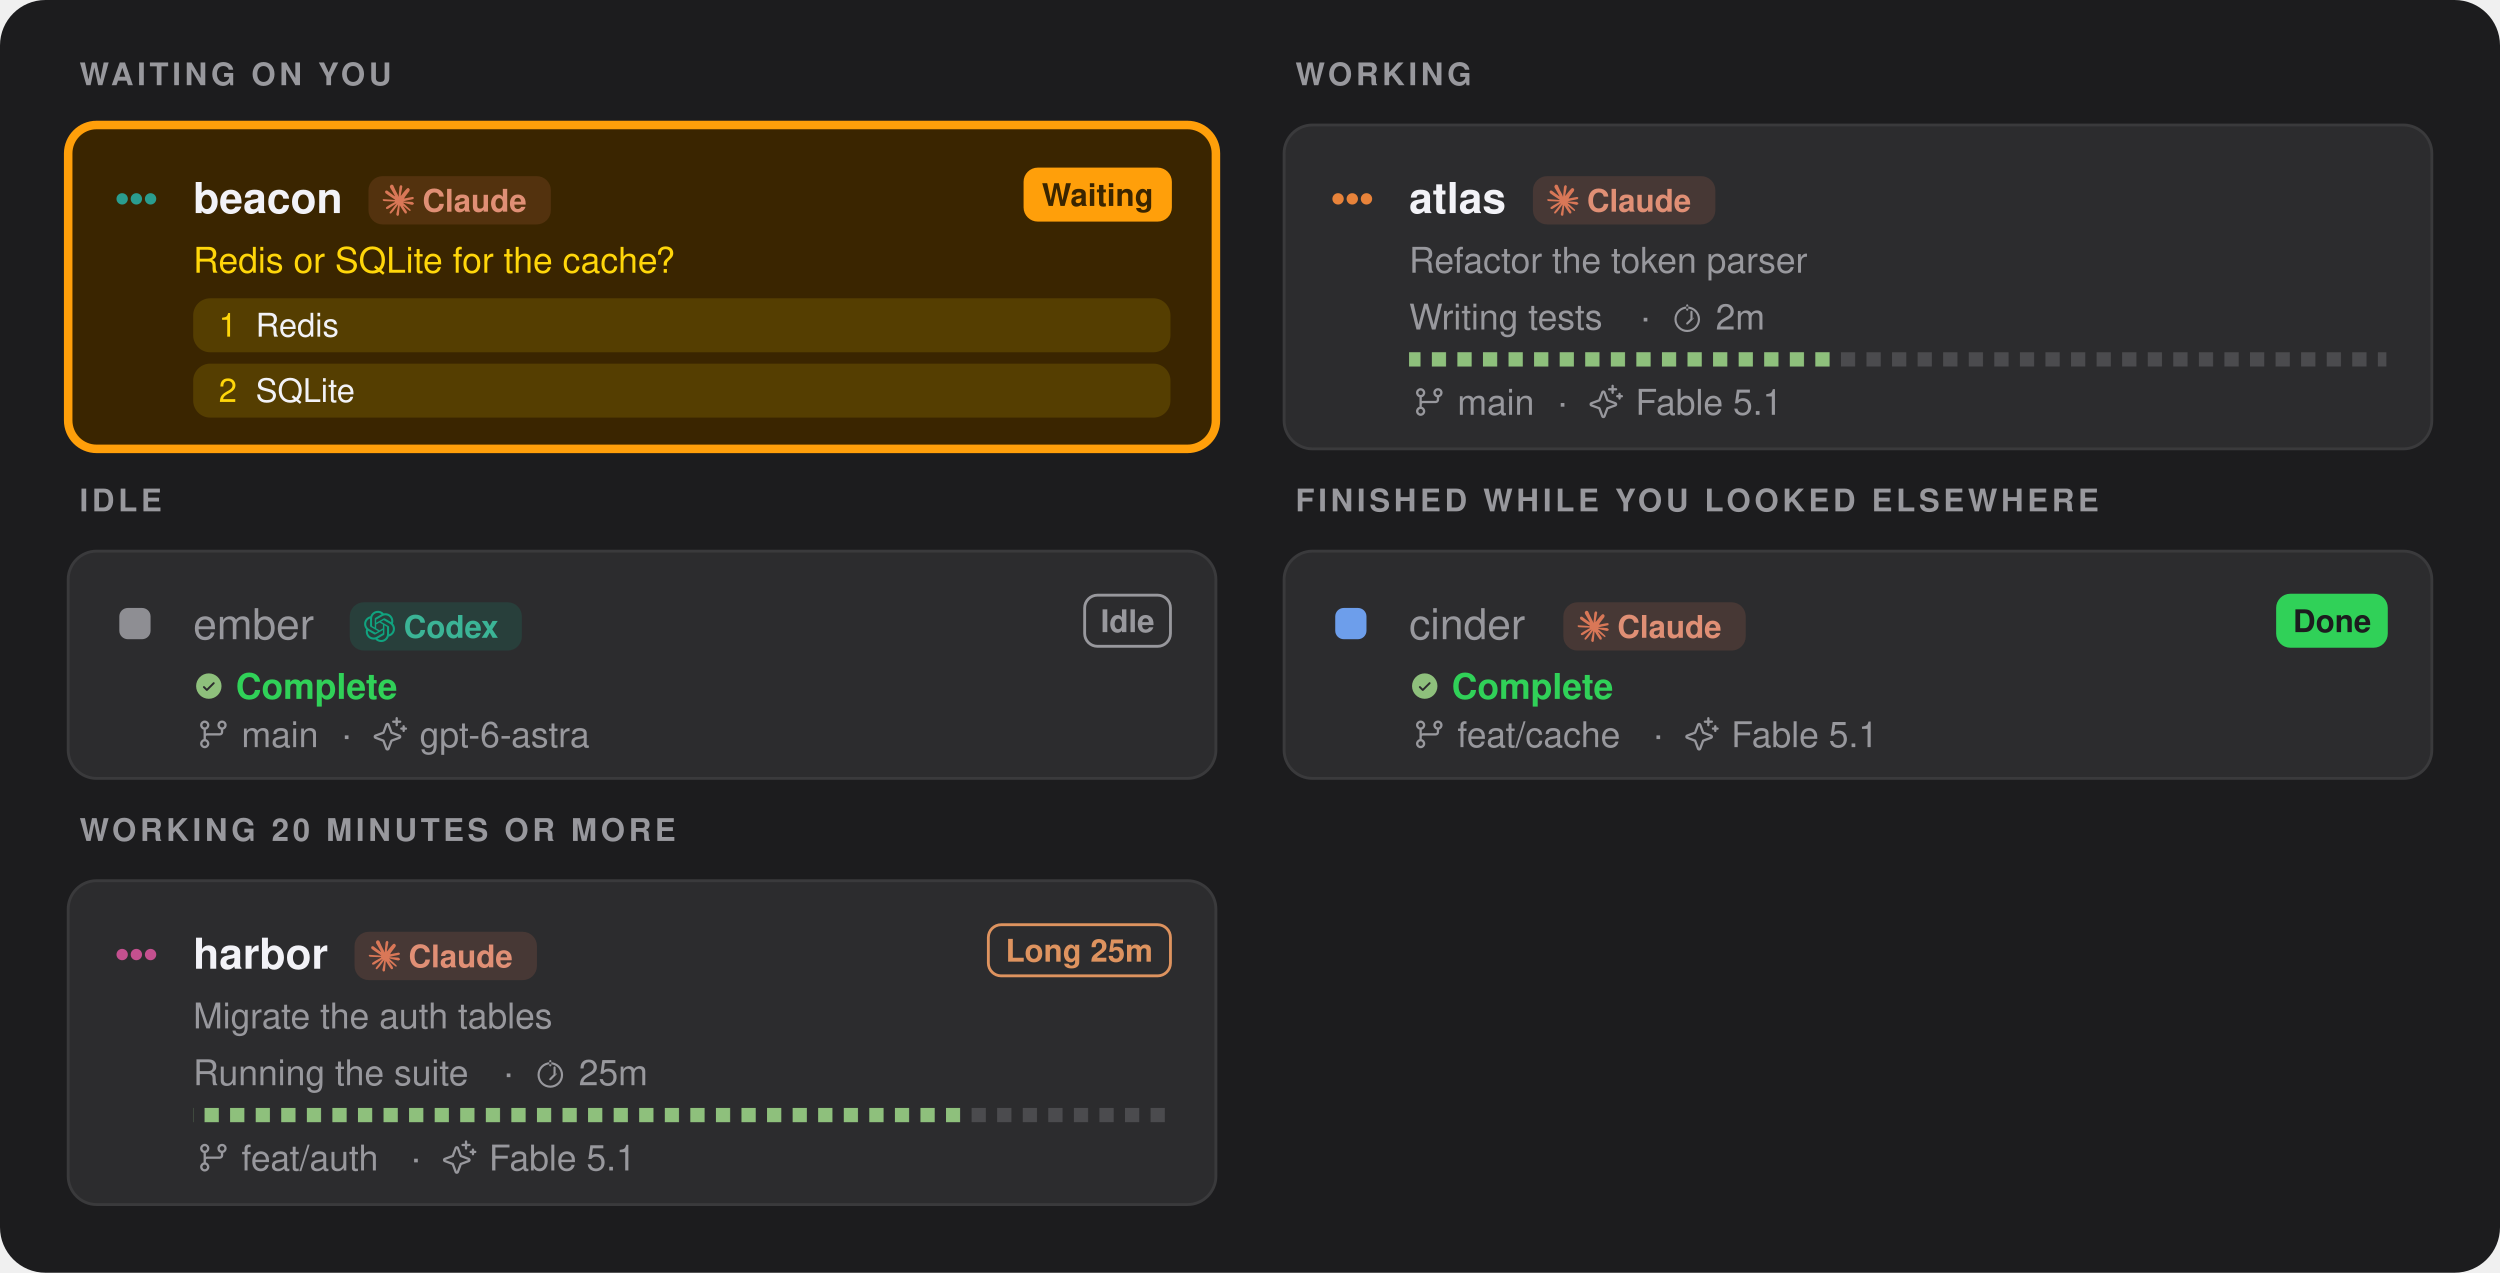
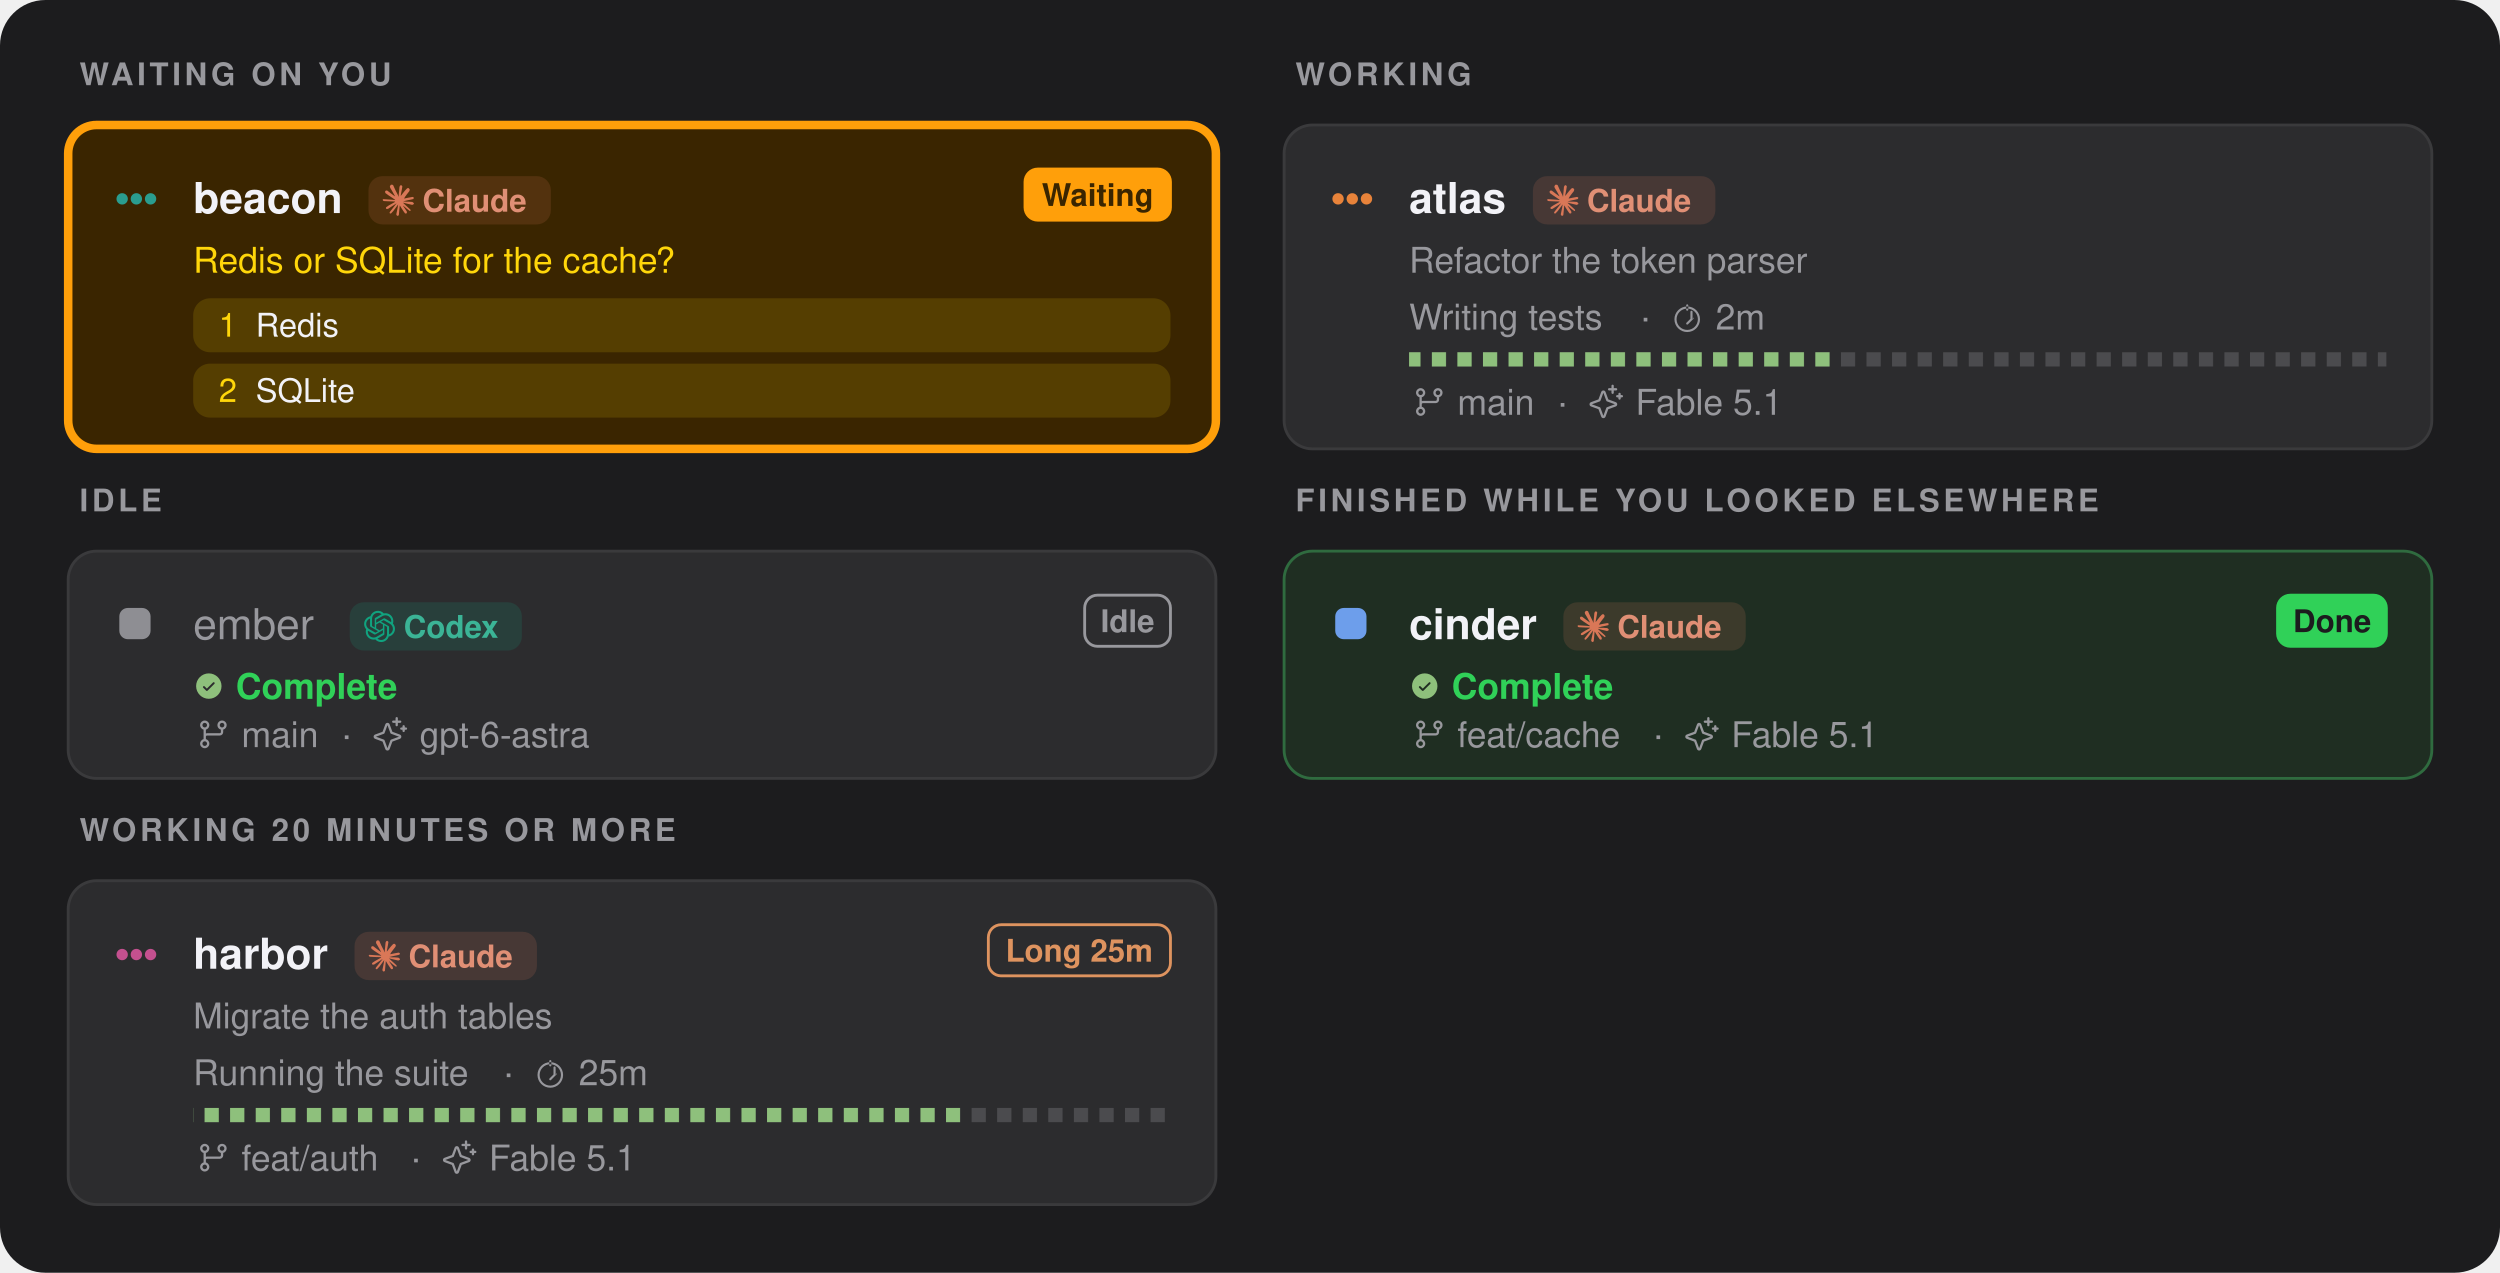
- <svg xmlns="http://www.w3.org/2000/svg" viewBox="0 0 880 448" width="880" role="img" aria-label="Five cards: one amber with a Waiting badge, its question and a button per answer, one at work with a report and ticks, one grey with an Idle outline, one grey with a green Done badge, and one at work for 25 minutes with a warm Long outline">
+ <svg xmlns="http://www.w3.org/2000/svg" viewBox="0 0 880 448" width="880" role="img" aria-label="Five cards: one amber with a Waiting badge, its question and a button per answer, one at work with a report and ticks, one grey with an Idle outline, one washed green with a Done badge, and one at work for 25 minutes with a warm Long outline">
  <defs>
    <pattern id="tickmask" width="9" height="5" patternUnits="userSpaceOnUse">
      <rect width="5" height="5" fill="#ffffff" />
    </pattern>
    <mask id="tick">
      <rect width="880" height="448" fill="url(#tickmask)" />
    </mask>
  </defs>
  <rect width="880" height="448" rx="16" fill="#1c1c1e" />
  <text x="28" y="30" fill="#98989d" font-size="11" font-weight="700" font-family="-apple-system, BlinkMacSystemFont, 'Segoe UI', Helvetica, Arial, sans-serif" letter-spacing="1.3">WAITING ON YOU</text>
  <rect x="24" y="44" width="404" height="114" rx="10" fill="#3a2500" stroke="#ff9f0a" stroke-width="3" />
  <circle cx="43" cy="70" r="2" fill="#2a9d8f">
    <animate attributeName="opacity" values="0.25;1;0.25" dur="1.4s" begin="0.00s" repeatCount="indefinite" />
  </circle>
  <circle cx="48" cy="70" r="2" fill="#2a9d8f">
    <animate attributeName="opacity" values="0.25;1;0.25" dur="1.4s" begin="0.18s" repeatCount="indefinite" />
  </circle>
  <circle cx="53" cy="70" r="2" fill="#2a9d8f">
    <animate attributeName="opacity" values="0.25;1;0.25" dur="1.4s" begin="0.36s" repeatCount="indefinite" />
  </circle>
  <text x="68" y="75" fill="#f2f2f7" font-size="15" font-weight="600" font-family="-apple-system, BlinkMacSystemFont, 'Segoe UI', Helvetica, Arial, sans-serif">beacon</text>
  <rect x="129.7" y="62" width="64.2" height="17" rx="5" fill="#d97757" opacity="0.16" />
  <g transform="translate(134.7,65) scale(0.4583)" fill="#d97757">
    <path d="m4.714 15.956 4.717-2.647.079-.231-.079-.128h-.231l-.789-.049-2.696-.073-2.337-.097-2.265-.121-.571-.121-.534-.704.055-.352.48-.322.686.061 1.518.103 2.277.158 1.651.097 2.447.255h.389l.055-.158-.134-.097-.103-.097L6.973 9.836l-2.55-1.688-1.336-.971-.723-.492-.364-.461-.158-1.008.656-.723.88.061.225.061.892.686 1.906 1.475 2.489 1.834.364.303.146-.103.018-.073-.164-.273-1.354-2.447-1.445-2.489-.643-1.032-.17-.619c-.061-.255-.103-.467-.103-.729L6.287.134 6.7 0l.996.134.419.364.619 1.415 1.002 2.228 1.554 3.03.455.898.243.832.091.255h.158v-.146l.128-1.706.237-2.095.231-2.696.079-.759.376-.911.747-.492.583.279.48.686-.067.443-.285 1.852-.559 2.902-.364 1.943h.212l.243-.243.984-1.305 1.651-2.064.729-.82.85-.905.546-.431h1.032l.759 1.129-.34 1.166-1.062 1.348-.88 1.141-1.263 1.7-.789 1.36.073.109.188-.018 2.853-.607 1.542-.279 1.84-.316.832.389.091.395-.328.807-1.967.486-2.307.461-3.436.814-.043.03.049.061 1.548.146.662.036h1.621l3.018.225.789.522.474.638-.079.486-1.214.619-1.639-.389-3.825-.911-1.311-.328h-.182v.109l1.093 1.069 2.003 1.809 2.507 2.331.128.577-.322.455-.34-.049-2.204-1.657-.85-.747-1.925-1.621h-.128v.17l.443.65 2.344 3.521.121 1.081-.17.352-.607.212-.668-.121-1.372-1.925L14.38 17.959l-1.141-1.943-.14.079-.674 7.255-.316.37-.729.279-.607-.461-.322-.747.322-1.475.389-1.925.316-1.53.285-1.9.17-.631-.012-.043-.14.018-1.433 1.967-2.18 2.945-1.724 1.846-.413.164-.716-.37.067-.662.401-.589 2.386-3.036 1.439-1.882.929-1.087-.006-.158h-.055l-6.338 4.116-1.129.146-.486-.455.061-.747.231-.243 1.906-1.311Z" />
  </g>
  <text x="148.7" y="74.5" fill="#e08f75" font-size="11" font-weight="600" font-family="-apple-system, BlinkMacSystemFont, 'Segoe UI', Helvetica, Arial, sans-serif">Claude</text>
  <text x="68" y="96" fill="#ffd60a" font-size="12.5" font-weight="400" font-family="-apple-system, BlinkMacSystemFont, 'Segoe UI', Helvetica, Arial, sans-serif">Redis or SQLite for the cache?</text>
  <rect x="68" y="105" width="344" height="19" rx="6" fill="#ffd60a" fill-opacity=".14" />
  <text x="77" y="118.5" fill="#ffd60a" font-size="11.5" font-weight="500" font-family="-apple-system, BlinkMacSystemFont, 'Segoe UI', Helvetica, Arial, sans-serif">1</text>
  <text x="90" y="118.5" fill="#f2f2f7" font-size="11.5" font-weight="500" font-family="-apple-system, BlinkMacSystemFont, 'Segoe UI', Helvetica, Arial, sans-serif">Redis</text>
  <rect x="68" y="128" width="344" height="19" rx="6" fill="#ffd60a" fill-opacity=".14" />
  <text x="77" y="141.5" fill="#ffd60a" font-size="11.5" font-weight="500" font-family="-apple-system, BlinkMacSystemFont, 'Segoe UI', Helvetica, Arial, sans-serif">2</text>
  <text x="90" y="141.5" fill="#f2f2f7" font-size="11.5" font-weight="500" font-family="-apple-system, BlinkMacSystemFont, 'Segoe UI', Helvetica, Arial, sans-serif">SQLite</text>
  <g>
    <rect x="360.8" y="59.5" width="51.2" height="18" rx="4.5" fill="#ff9f0a" stroke="#ff9f0a" />
    <text x="386.4" y="72.5" fill="#3a2500" font-size="11" font-weight="600" text-anchor="middle" font-family="-apple-system, BlinkMacSystemFont, 'Segoe UI', Helvetica, Arial, sans-serif">Waiting</text>
  </g>
  <text x="456" y="30" fill="#98989d" font-size="11" font-weight="700" font-family="-apple-system, BlinkMacSystemFont, 'Segoe UI', Helvetica, Arial, sans-serif" letter-spacing="1.3">WORKING</text>
  <rect x="452" y="44" width="404" height="114" rx="10" fill="#2c2c2e" stroke="#3a3a3c" />
  <circle cx="471" cy="70" r="2" fill="#e8833a">
    <animate attributeName="opacity" values="0.25;1;0.25" dur="1.4s" begin="0.00s" repeatCount="indefinite" />
  </circle>
  <circle cx="476" cy="70" r="2" fill="#e8833a">
    <animate attributeName="opacity" values="0.25;1;0.25" dur="1.4s" begin="0.18s" repeatCount="indefinite" />
  </circle>
  <circle cx="481" cy="70" r="2" fill="#e8833a">
    <animate attributeName="opacity" values="0.25;1;0.25" dur="1.4s" begin="0.36s" repeatCount="indefinite" />
  </circle>
  <text x="496" y="75" fill="#f2f2f7" font-size="15" font-weight="600" font-family="-apple-system, BlinkMacSystemFont, 'Segoe UI', Helvetica, Arial, sans-serif">atlas</text>
  <rect x="539.6" y="62" width="64.2" height="17" rx="5" fill="#d97757" opacity="0.16" />
  <g transform="translate(544.6,65) scale(0.4583)" fill="#d97757">
    <path d="m4.714 15.956 4.717-2.647.079-.231-.079-.128h-.231l-.789-.049-2.696-.073-2.337-.097-2.265-.121-.571-.121-.534-.704.055-.352.48-.322.686.061 1.518.103 2.277.158 1.651.097 2.447.255h.389l.055-.158-.134-.097-.103-.097L6.973 9.836l-2.55-1.688-1.336-.971-.723-.492-.364-.461-.158-1.008.656-.723.88.061.225.061.892.686 1.906 1.475 2.489 1.834.364.303.146-.103.018-.073-.164-.273-1.354-2.447-1.445-2.489-.643-1.032-.17-.619c-.061-.255-.103-.467-.103-.729L6.287.134 6.7 0l.996.134.419.364.619 1.415 1.002 2.228 1.554 3.03.455.898.243.832.091.255h.158v-.146l.128-1.706.237-2.095.231-2.696.079-.759.376-.911.747-.492.583.279.48.686-.067.443-.285 1.852-.559 2.902-.364 1.943h.212l.243-.243.984-1.305 1.651-2.064.729-.82.85-.905.546-.431h1.032l.759 1.129-.34 1.166-1.062 1.348-.88 1.141-1.263 1.7-.789 1.36.073.109.188-.018 2.853-.607 1.542-.279 1.84-.316.832.389.091.395-.328.807-1.967.486-2.307.461-3.436.814-.043.03.049.061 1.548.146.662.036h1.621l3.018.225.789.522.474.638-.079.486-1.214.619-1.639-.389-3.825-.911-1.311-.328h-.182v.109l1.093 1.069 2.003 1.809 2.507 2.331.128.577-.322.455-.34-.049-2.204-1.657-.85-.747-1.925-1.621h-.128v.17l.443.65 2.344 3.521.121 1.081-.17.352-.607.212-.668-.121-1.372-1.925L14.38 17.959l-1.141-1.943-.14.079-.674 7.255-.316.37-.729.279-.607-.461-.322-.747.322-1.475.389-1.925.316-1.53.285-1.9.17-.631-.012-.043-.14.018-1.433 1.967-2.18 2.945-1.724 1.846-.413.164-.716-.37.067-.662.401-.589 2.386-3.036 1.439-1.882.929-1.087-.006-.158h-.055l-6.338 4.116-1.129.146-.486-.455.061-.747.231-.243 1.906-1.311Z" />
  </g>
  <text x="558.6" y="74.5" fill="#e08f75" font-size="11" font-weight="600" font-family="-apple-system, BlinkMacSystemFont, 'Segoe UI', Helvetica, Arial, sans-serif">Claude</text>
  <text x="496" y="96" fill="#98989d" font-size="12.5" font-weight="400" font-family="-apple-system, BlinkMacSystemFont, 'Segoe UI', Helvetica, Arial, sans-serif">Refactor the token parser</text>
  <text x="496" y="116" fill="#98989d" font-size="12.5" font-weight="400" font-family="-apple-system, BlinkMacSystemFont, 'Segoe UI', Helvetica, Arial, sans-serif">Writing tests</text>
  <text x="577.2" y="116" fill="#98989d" font-size="12.5" font-weight="400" font-family="-apple-system, BlinkMacSystemFont, 'Segoe UI', Helvetica, Arial, sans-serif">·</text>
  <g transform="translate(587.9,106) scale(0.0469)" fill="#98989d">
    <path d="M128,40a96,96,0,1,0,96,96A96.11,96.11,0,0,0,128,40Zm0,176a80,80,0,1,1,80-80A80.09,80.09,0,0,1,128,216Zm45.66-93.66a8,8,0,0,1,0,11.32l-40,40a8,8,0,0,1-11.32-11.32L152,132.69V80a8,8,0,0,1,16,0v58.34ZM128,72a8,8,0,0,1-8-8V32a8,8,0,0,1,16,0V64A8,8,0,0,1,128,72Z" />
  </g>
  <text x="603.9" y="116" fill="#98989d" font-size="12.5" font-weight="400" font-family="-apple-system, BlinkMacSystemFont, 'Segoe UI', Helvetica, Arial, sans-serif">2m</text>
  <g mask="url(#tick)">
    <rect x="496" y="124" width="344" height="5" fill="#f2f2f7" opacity="0.16" />
    <rect x="496" y="124" width="150" height="5" fill="#8ec07c" />
  </g>
  <g transform="translate(496,135) scale(0.0508)" fill="#98989d">
    <path d="M232,64a32,32,0,1,0-40,31v17a8,8,0,0,1-8,8H96a23.84,23.84,0,0,0-8,1.38V95a32,32,0,1,0-16,0v66a32,32,0,1,0,16,0V144a8,8,0,0,1,8-8h88a24,24,0,0,0,24-24V95A32.06,32.06,0,0,0,232,64ZM64,64A16,16,0,1,1,80,80,16,16,0,0,1,64,64ZM96,192a16,16,0,1,1-16-16A16,16,0,0,1,96,192ZM200,80a16,16,0,1,1,16-16A16,16,0,0,1,200,80Z" />
  </g>
  <text x="513" y="146" fill="#98989d" font-size="12.5" font-weight="400" font-family="-apple-system, BlinkMacSystemFont, 'Segoe UI', Helvetica, Arial, sans-serif">main</text>
  <text x="548.0" y="146" fill="#98989d" font-size="12.5" font-weight="400" font-family="-apple-system, BlinkMacSystemFont, 'Segoe UI', Helvetica, Arial, sans-serif">·</text>
  <g transform="translate(558.7,135) scale(0.0508)" fill="#98989d">
    <path d="M197.58,129.06,146,110l-19-51.62a15.92,15.92,0,0,0-29.88,0L78,110l-51.62,19a15.92,15.92,0,0,0,0,29.88L78,178l19,51.62a15.92,15.92,0,0,0,29.88,0L146,178l51.62-19a15.92,15.92,0,0,0,0-29.88ZM137,164.22a8,8,0,0,0-4.74,4.74L112,223.85,91.78,169A8,8,0,0,0,87,164.22L32.15,144,87,123.78A8,8,0,0,0,91.78,119L112,64.15,132.22,119a8,8,0,0,0,4.74,4.74L191.85,144ZM144,40a8,8,0,0,1,8-8h16V16a8,8,0,0,1,16,0V32h16a8,8,0,0,1,0,16H184V64a8,8,0,0,1-16,0V48H152A8,8,0,0,1,144,40ZM248,88a8,8,0,0,1-8,8h-8v8a8,8,0,0,1-16,0V96h-8a8,8,0,0,1,0-16h8V72a8,8,0,0,1,16,0v8h8A8,8,0,0,1,248,88Z" />
  </g>
  <text x="575.7" y="146" fill="#98989d" font-size="12.5" font-weight="400" font-family="-apple-system, BlinkMacSystemFont, 'Segoe UI', Helvetica, Arial, sans-serif">Fable 5.1</text>
  <text x="28" y="180" fill="#98989d" font-size="11" font-weight="700" font-family="-apple-system, BlinkMacSystemFont, 'Segoe UI', Helvetica, Arial, sans-serif" letter-spacing="1.3">IDLE</text>
  <rect x="24" y="194" width="404" height="80" rx="10" fill="#2c2c2e" stroke="#3a3a3c" />
  <rect x="42" y="214" width="11" height="11" rx="3" fill="#8e8e93" />
  <text x="68" y="225" fill="#98989d" font-size="15" font-weight="500" font-family="-apple-system, BlinkMacSystemFont, 'Segoe UI', Helvetica, Arial, sans-serif">ember</text>
  <rect x="123.1" y="212" width="60.6" height="17" rx="5" fill="#10a37f" opacity="0.16" />
  <g transform="translate(128.1,215) scale(0.4583)" fill="#10a37f">
    <path d="M22.282 9.821a5.985 5.985 0 0 0-.516-4.911 6.046 6.046 0 0 0-6.51-2.9A6.065 6.065 0 0 0 4.981 4.182a5.985 5.985 0 0 0-3.998 2.9 6.046 6.046 0 0 0 .743 7.097 5.98 5.98 0 0 0 .511 4.911 6.051 6.051 0 0 0 6.515 2.9A5.985 5.985 0 0 0 13.26 24a6.056 6.056 0 0 0 5.772-4.206 5.989 5.989 0 0 0 3.998-2.9 6.056 6.056 0 0 0-.748-7.073zm-9.022 12.608a4.476 4.476 0 0 1-2.876-1.041l.142-.08 4.778-2.758a.795.795 0 0 0 .393-.681v-6.737l2.02 1.169a.071.071 0 0 1 .038.052v5.583a4.504 4.504 0 0 1-4.495 4.494zm-9.661-4.125a4.471 4.471 0 0 1-.535-3.014l.142.085 4.783 2.758a.771.771 0 0 0 .781 0l5.843-3.369v2.332a.08.08 0 0 1-.033.061L9.74 19.95a4.499 4.499 0 0 1-6.141-1.646zM2.341 7.896a4.485 4.485 0 0 1 2.365-1.973V11.6a.766.766 0 0 0 .388.676l5.814 3.354-2.02 1.169a.076.076 0 0 1-.071 0l-4.83-2.787A4.504 4.504 0 0 1 2.341 7.872zm16.596 3.856L13.104 8.364 15.119 7.2a.076.076 0 0 1 .071 0l4.83 2.791a4.494 4.494 0 0 1-.676 8.104v-5.677a.79.79 0 0 0-.407-.667zm2.011-3.023l-.142-.085-4.774-2.782a.776.776 0 0 0-.785 0L9.409 9.23V6.897a.066.066 0 0 1 .028-.061l4.83-2.787a4.499 4.499 0 0 1 6.68 4.66zM8.306 12.863l-2.02-1.164a.08.08 0 0 1-.038-.057V6.074a4.499 4.499 0 0 1 7.376-3.454l-.142.081L8.704 5.459a.795.795 0 0 0-.393.681zm1.098-2.365l2.602-1.5 2.607 1.5v2.999l-2.597 1.5-2.607-1.5Z" />
  </g>
  <text x="142.1" y="224.5" fill="#3bb496" font-size="11" font-weight="600" font-family="-apple-system, BlinkMacSystemFont, 'Segoe UI', Helvetica, Arial, sans-serif">Codex</text>
  <g transform="translate(68,236) scale(0.043)" fill="#8ec07c">
    <path d="M128,24A104,104,0,1,0,232,128,104.11,104.11,0,0,0,128,24Zm45.66,85.66-56,56a8,8,0,0,1-11.32,0l-24-24a8,8,0,0,1,11.32-11.32L112,148.69l50.34-50.35a8,8,0,0,1,11.32,11.32Z" />
  </g>
  <text x="83" y="246" fill="#30d158" font-size="12.5" font-weight="600" font-family="-apple-system, BlinkMacSystemFont, 'Segoe UI', Helvetica, Arial, sans-serif">Complete</text>
  <g transform="translate(68,252) scale(0.0508)" fill="#98989d">
    <path d="M232,64a32,32,0,1,0-40,31v17a8,8,0,0,1-8,8H96a23.84,23.84,0,0,0-8,1.38V95a32,32,0,1,0-16,0v66a32,32,0,1,0,16,0V144a8,8,0,0,1,8-8h88a24,24,0,0,0,24-24V95A32.06,32.06,0,0,0,232,64ZM64,64A16,16,0,1,1,80,80,16,16,0,0,1,64,64ZM96,192a16,16,0,1,1-16-16A16,16,0,0,1,96,192ZM200,80a16,16,0,1,1,16-16A16,16,0,0,1,200,80Z" />
  </g>
  <text x="85" y="263" fill="#98989d" font-size="12.5" font-weight="400" font-family="-apple-system, BlinkMacSystemFont, 'Segoe UI', Helvetica, Arial, sans-serif">main</text>
  <text x="120.0" y="263" fill="#98989d" font-size="12.5" font-weight="400" font-family="-apple-system, BlinkMacSystemFont, 'Segoe UI', Helvetica, Arial, sans-serif">·</text>
  <g transform="translate(130.7,252) scale(0.0508)" fill="#98989d">
    <path d="M197.58,129.06,146,110l-19-51.62a15.92,15.92,0,0,0-29.88,0L78,110l-51.62,19a15.92,15.92,0,0,0,0,29.88L78,178l19,51.62a15.92,15.92,0,0,0,29.88,0L146,178l51.62-19a15.92,15.92,0,0,0,0-29.88ZM137,164.22a8,8,0,0,0-4.74,4.74L112,223.85,91.78,169A8,8,0,0,0,87,164.22L32.15,144,87,123.78A8,8,0,0,0,91.78,119L112,64.15,132.22,119a8,8,0,0,0,4.74,4.74L191.85,144ZM144,40a8,8,0,0,1,8-8h16V16a8,8,0,0,1,16,0V32h16a8,8,0,0,1,0,16H184V64a8,8,0,0,1-16,0V48H152A8,8,0,0,1,144,40ZM248,88a8,8,0,0,1-8,8h-8v8a8,8,0,0,1-16,0V96h-8a8,8,0,0,1,0-16h8V72a8,8,0,0,1,16,0v8h8A8,8,0,0,1,248,88Z" />
  </g>
  <text x="147.7" y="263" fill="#98989d" font-size="12.5" font-weight="400" font-family="-apple-system, BlinkMacSystemFont, 'Segoe UI', Helvetica, Arial, sans-serif">gpt-6-astra</text>
  <g>
    <rect x="381.8" y="209.5" width="30.2" height="18" rx="4.5" fill="none" stroke="#98989d" />
    <text x="396.9" y="222.5" fill="#98989d" font-size="11" font-weight="600" text-anchor="middle" font-family="-apple-system, BlinkMacSystemFont, 'Segoe UI', Helvetica, Arial, sans-serif">Idle</text>
  </g>
  <text x="456" y="180" fill="#98989d" font-size="11" font-weight="700" font-family="-apple-system, BlinkMacSystemFont, 'Segoe UI', Helvetica, Arial, sans-serif" letter-spacing="1.3">FINISHED WHILE YOU LOOKED ELSEWHERE</text>
-   <rect x="452" y="194" width="404" height="80" rx="10" fill="#2c2c2e" stroke="#3a3a3c" />
+   <rect x="452" y="194" width="404" height="80" rx="10" fill="#1f2e22" stroke="#2f6b3f" />
  <rect x="470" y="214" width="11" height="11" rx="3" fill="#6d9eeb" />
-   <text x="496" y="225" fill="#98989d" font-size="15" font-weight="500" font-family="-apple-system, BlinkMacSystemFont, 'Segoe UI', Helvetica, Arial, sans-serif">cinder</text>
+   <text x="496" y="225" fill="#f2f2f7" font-size="15" font-weight="600" font-family="-apple-system, BlinkMacSystemFont, 'Segoe UI', Helvetica, Arial, sans-serif">cinder</text>
  <rect x="550.3" y="212" width="64.2" height="17" rx="5" fill="#d97757" opacity="0.16" />
  <g transform="translate(555.3,215) scale(0.4583)" fill="#d97757">
    <path d="m4.714 15.956 4.717-2.647.079-.231-.079-.128h-.231l-.789-.049-2.696-.073-2.337-.097-2.265-.121-.571-.121-.534-.704.055-.352.48-.322.686.061 1.518.103 2.277.158 1.651.097 2.447.255h.389l.055-.158-.134-.097-.103-.097L6.973 9.836l-2.55-1.688-1.336-.971-.723-.492-.364-.461-.158-1.008.656-.723.88.061.225.061.892.686 1.906 1.475 2.489 1.834.364.303.146-.103.018-.073-.164-.273-1.354-2.447-1.445-2.489-.643-1.032-.17-.619c-.061-.255-.103-.467-.103-.729L6.287.134 6.7 0l.996.134.419.364.619 1.415 1.002 2.228 1.554 3.03.455.898.243.832.091.255h.158v-.146l.128-1.706.237-2.095.231-2.696.079-.759.376-.911.747-.492.583.279.48.686-.067.443-.285 1.852-.559 2.902-.364 1.943h.212l.243-.243.984-1.305 1.651-2.064.729-.82.85-.905.546-.431h1.032l.759 1.129-.34 1.166-1.062 1.348-.88 1.141-1.263 1.7-.789 1.36.073.109.188-.018 2.853-.607 1.542-.279 1.84-.316.832.389.091.395-.328.807-1.967.486-2.307.461-3.436.814-.043.03.049.061 1.548.146.662.036h1.621l3.018.225.789.522.474.638-.079.486-1.214.619-1.639-.389-3.825-.911-1.311-.328h-.182v.109l1.093 1.069 2.003 1.809 2.507 2.331.128.577-.322.455-.34-.049-2.204-1.657-.85-.747-1.925-1.621h-.128v.17l.443.65 2.344 3.521.121 1.081-.17.352-.607.212-.668-.121-1.372-1.925L14.38 17.959l-1.141-1.943-.14.079-.674 7.255-.316.37-.729.279-.607-.461-.322-.747.322-1.475.389-1.925.316-1.53.285-1.9.17-.631-.012-.043-.14.018-1.433 1.967-2.18 2.945-1.724 1.846-.413.164-.716-.37.067-.662.401-.589 2.386-3.036 1.439-1.882.929-1.087-.006-.158h-.055l-6.338 4.116-1.129.146-.486-.455.061-.747.231-.243 1.906-1.311Z" />
  </g>
  <text x="569.3" y="224.5" fill="#e08f75" font-size="11" font-weight="600" font-family="-apple-system, BlinkMacSystemFont, 'Segoe UI', Helvetica, Arial, sans-serif">Claude</text>
  <g transform="translate(496,236) scale(0.043)" fill="#8ec07c">
    <path d="M128,24A104,104,0,1,0,232,128,104.11,104.11,0,0,0,128,24Zm45.66,85.66-56,56a8,8,0,0,1-11.32,0l-24-24a8,8,0,0,1,11.32-11.32L112,148.69l50.34-50.35a8,8,0,0,1,11.32,11.32Z" />
  </g>
  <text x="511" y="246" fill="#30d158" font-size="12.5" font-weight="600" font-family="-apple-system, BlinkMacSystemFont, 'Segoe UI', Helvetica, Arial, sans-serif">Complete</text>
  <g transform="translate(496,252) scale(0.0508)" fill="#98989d">
    <path d="M232,64a32,32,0,1,0-40,31v17a8,8,0,0,1-8,8H96a23.84,23.84,0,0,0-8,1.38V95a32,32,0,1,0-16,0v66a32,32,0,1,0,16,0V144a8,8,0,0,1,8-8h88a24,24,0,0,0,24-24V95A32.06,32.06,0,0,0,232,64ZM64,64A16,16,0,1,1,80,80,16,16,0,0,1,64,64ZM96,192a16,16,0,1,1-16-16A16,16,0,0,1,96,192ZM200,80a16,16,0,1,1,16-16A16,16,0,0,1,200,80Z" />
  </g>
  <text x="513" y="263" fill="#98989d" font-size="12.5" font-weight="400" font-family="-apple-system, BlinkMacSystemFont, 'Segoe UI', Helvetica, Arial, sans-serif">feat/cache</text>
  <text x="581.7" y="263" fill="#98989d" font-size="12.5" font-weight="400" font-family="-apple-system, BlinkMacSystemFont, 'Segoe UI', Helvetica, Arial, sans-serif">·</text>
  <g transform="translate(592.4,252) scale(0.0508)" fill="#98989d">
    <path d="M197.58,129.06,146,110l-19-51.62a15.92,15.92,0,0,0-29.88,0L78,110l-51.62,19a15.92,15.92,0,0,0,0,29.88L78,178l19,51.62a15.92,15.92,0,0,0,29.88,0L146,178l51.62-19a15.92,15.92,0,0,0,0-29.88ZM137,164.22a8,8,0,0,0-4.74,4.74L112,223.85,91.78,169A8,8,0,0,0,87,164.22L32.15,144,87,123.78A8,8,0,0,0,91.78,119L112,64.15,132.22,119a8,8,0,0,0,4.74,4.74L191.85,144ZM144,40a8,8,0,0,1,8-8h16V16a8,8,0,0,1,16,0V32h16a8,8,0,0,1,0,16H184V64a8,8,0,0,1-16,0V48H152A8,8,0,0,1,144,40ZM248,88a8,8,0,0,1-8,8h-8v8a8,8,0,0,1-16,0V96h-8a8,8,0,0,1,0-16h8V72a8,8,0,0,1,16,0v8h8A8,8,0,0,1,248,88Z" />
  </g>
  <text x="609.4" y="263" fill="#98989d" font-size="12.5" font-weight="400" font-family="-apple-system, BlinkMacSystemFont, 'Segoe UI', Helvetica, Arial, sans-serif">Fable 5.1</text>
  <g>
    <rect x="801.7" y="209.5" width="38.3" height="18" rx="4.5" fill="#30d158" stroke="#30d158" />
    <text x="820.9" y="222.5" fill="#1c1c1e" font-size="11" font-weight="600" text-anchor="middle" font-family="-apple-system, BlinkMacSystemFont, 'Segoe UI', Helvetica, Arial, sans-serif">Done</text>
  </g>
  <text x="28" y="296" fill="#98989d" font-size="11" font-weight="700" font-family="-apple-system, BlinkMacSystemFont, 'Segoe UI', Helvetica, Arial, sans-serif" letter-spacing="1.3">WORKING 20 MINUTES OR MORE</text>
  <rect x="24" y="310" width="404" height="114" rx="10" fill="#2c2c2e" stroke="#3a3a3c" />
  <circle cx="43" cy="336" r="2" fill="#c4508f">
    <animate attributeName="opacity" values="0.25;1;0.25" dur="1.4s" begin="0.00s" repeatCount="indefinite" />
  </circle>
  <circle cx="48" cy="336" r="2" fill="#c4508f">
    <animate attributeName="opacity" values="0.25;1;0.25" dur="1.4s" begin="0.18s" repeatCount="indefinite" />
  </circle>
  <circle cx="53" cy="336" r="2" fill="#c4508f">
    <animate attributeName="opacity" values="0.25;1;0.25" dur="1.4s" begin="0.36s" repeatCount="indefinite" />
  </circle>
  <text x="68" y="341" fill="#f2f2f7" font-size="15" font-weight="600" font-family="-apple-system, BlinkMacSystemFont, 'Segoe UI', Helvetica, Arial, sans-serif">harbor</text>
  <rect x="124.8" y="328" width="64.2" height="17" rx="5" fill="#d97757" opacity="0.16" />
  <g transform="translate(129.8,331) scale(0.4583)" fill="#d97757">
    <path d="m4.714 15.956 4.717-2.647.079-.231-.079-.128h-.231l-.789-.049-2.696-.073-2.337-.097-2.265-.121-.571-.121-.534-.704.055-.352.48-.322.686.061 1.518.103 2.277.158 1.651.097 2.447.255h.389l.055-.158-.134-.097-.103-.097L6.973 9.836l-2.55-1.688-1.336-.971-.723-.492-.364-.461-.158-1.008.656-.723.88.061.225.061.892.686 1.906 1.475 2.489 1.834.364.303.146-.103.018-.073-.164-.273-1.354-2.447-1.445-2.489-.643-1.032-.17-.619c-.061-.255-.103-.467-.103-.729L6.287.134 6.7 0l.996.134.419.364.619 1.415 1.002 2.228 1.554 3.03.455.898.243.832.091.255h.158v-.146l.128-1.706.237-2.095.231-2.696.079-.759.376-.911.747-.492.583.279.48.686-.067.443-.285 1.852-.559 2.902-.364 1.943h.212l.243-.243.984-1.305 1.651-2.064.729-.82.85-.905.546-.431h1.032l.759 1.129-.34 1.166-1.062 1.348-.88 1.141-1.263 1.7-.789 1.36.073.109.188-.018 2.853-.607 1.542-.279 1.84-.316.832.389.091.395-.328.807-1.967.486-2.307.461-3.436.814-.043.03.049.061 1.548.146.662.036h1.621l3.018.225.789.522.474.638-.079.486-1.214.619-1.639-.389-3.825-.911-1.311-.328h-.182v.109l1.093 1.069 2.003 1.809 2.507 2.331.128.577-.322.455-.34-.049-2.204-1.657-.85-.747-1.925-1.621h-.128v.17l.443.65 2.344 3.521.121 1.081-.17.352-.607.212-.668-.121-1.372-1.925L14.38 17.959l-1.141-1.943-.14.079-.674 7.255-.316.37-.729.279-.607-.461-.322-.747.322-1.475.389-1.925.316-1.53.285-1.9.17-.631-.012-.043-.14.018-1.433 1.967-2.18 2.945-1.724 1.846-.413.164-.716-.37.067-.662.401-.589 2.386-3.036 1.439-1.882.929-1.087-.006-.158h-.055l-6.338 4.116-1.129.146-.486-.455.061-.747.231-.243 1.906-1.311Z" />
  </g>
  <text x="143.8" y="340.5" fill="#e08f75" font-size="11" font-weight="600" font-family="-apple-system, BlinkMacSystemFont, 'Segoe UI', Helvetica, Arial, sans-serif">Claude</text>
  <text x="68" y="362" fill="#98989d" font-size="12.5" font-weight="400" font-family="-apple-system, BlinkMacSystemFont, 'Segoe UI', Helvetica, Arial, sans-serif">Migrate the auth tables</text>
  <text x="68" y="382" fill="#98989d" font-size="12.5" font-weight="400" font-family="-apple-system, BlinkMacSystemFont, 'Segoe UI', Helvetica, Arial, sans-serif">Running the suite</text>
  <text x="177.0" y="382" fill="#98989d" font-size="12.5" font-weight="400" font-family="-apple-system, BlinkMacSystemFont, 'Segoe UI', Helvetica, Arial, sans-serif">·</text>
  <g transform="translate(187.7,372) scale(0.0469)" fill="#98989d">
    <path d="M128,40a96,96,0,1,0,96,96A96.11,96.11,0,0,0,128,40Zm0,176a80,80,0,1,1,80-80A80.09,80.09,0,0,1,128,216Zm45.66-93.66a8,8,0,0,1,0,11.32l-40,40a8,8,0,0,1-11.32-11.32L152,132.69V80a8,8,0,0,1,16,0v58.34ZM128,72a8,8,0,0,1-8-8V32a8,8,0,0,1,16,0V64A8,8,0,0,1,128,72Z" />
  </g>
  <text x="203.7" y="382" fill="#98989d" font-size="12.5" font-weight="400" font-family="-apple-system, BlinkMacSystemFont, 'Segoe UI', Helvetica, Arial, sans-serif">25m</text>
  <g mask="url(#tick)">
    <rect x="68" y="390" width="344" height="5" fill="#f2f2f7" opacity="0.16" />
    <rect x="68" y="390" width="270" height="5" fill="#8ec07c" />
  </g>
  <g transform="translate(68,401) scale(0.0508)" fill="#98989d">
    <path d="M232,64a32,32,0,1,0-40,31v17a8,8,0,0,1-8,8H96a23.84,23.84,0,0,0-8,1.38V95a32,32,0,1,0-16,0v66a32,32,0,1,0,16,0V144a8,8,0,0,1,8-8h88a24,24,0,0,0,24-24V95A32.06,32.06,0,0,0,232,64ZM64,64A16,16,0,1,1,80,80,16,16,0,0,1,64,64ZM96,192a16,16,0,1,1-16-16A16,16,0,0,1,96,192ZM200,80a16,16,0,1,1,16-16A16,16,0,0,1,200,80Z" />
  </g>
  <text x="85" y="412" fill="#98989d" font-size="12.5" font-weight="400" font-family="-apple-system, BlinkMacSystemFont, 'Segoe UI', Helvetica, Arial, sans-serif">feat/auth</text>
  <text x="144.4" y="412" fill="#98989d" font-size="12.5" font-weight="400" font-family="-apple-system, BlinkMacSystemFont, 'Segoe UI', Helvetica, Arial, sans-serif">·</text>
  <g transform="translate(155.1,401) scale(0.0508)" fill="#98989d">
    <path d="M197.58,129.06,146,110l-19-51.62a15.92,15.92,0,0,0-29.88,0L78,110l-51.62,19a15.92,15.92,0,0,0,0,29.88L78,178l19,51.62a15.92,15.92,0,0,0,29.88,0L146,178l51.62-19a15.92,15.92,0,0,0,0-29.88ZM137,164.22a8,8,0,0,0-4.74,4.74L112,223.85,91.78,169A8,8,0,0,0,87,164.22L32.15,144,87,123.78A8,8,0,0,0,91.78,119L112,64.15,132.22,119a8,8,0,0,0,4.74,4.74L191.85,144ZM144,40a8,8,0,0,1,8-8h16V16a8,8,0,0,1,16,0V32h16a8,8,0,0,1,0,16H184V64a8,8,0,0,1-16,0V48H152A8,8,0,0,1,144,40ZM248,88a8,8,0,0,1-8,8h-8v8a8,8,0,0,1-16,0V96h-8a8,8,0,0,1,0-16h8V72a8,8,0,0,1,16,0v8h8A8,8,0,0,1,248,88Z" />
  </g>
  <text x="172.1" y="412" fill="#98989d" font-size="12.5" font-weight="400" font-family="-apple-system, BlinkMacSystemFont, 'Segoe UI', Helvetica, Arial, sans-serif">Fable 5.1</text>
  <g>
    <rect x="347.9" y="325.5" width="64.1" height="18" rx="4.5" fill="none" stroke="#de935f" />
    <text x="379.9" y="338.5" fill="#de935f" font-size="11" font-weight="600" text-anchor="middle" font-family="-apple-system, BlinkMacSystemFont, 'Segoe UI', Helvetica, Arial, sans-serif">Long 25m</text>
  </g>
</svg>
